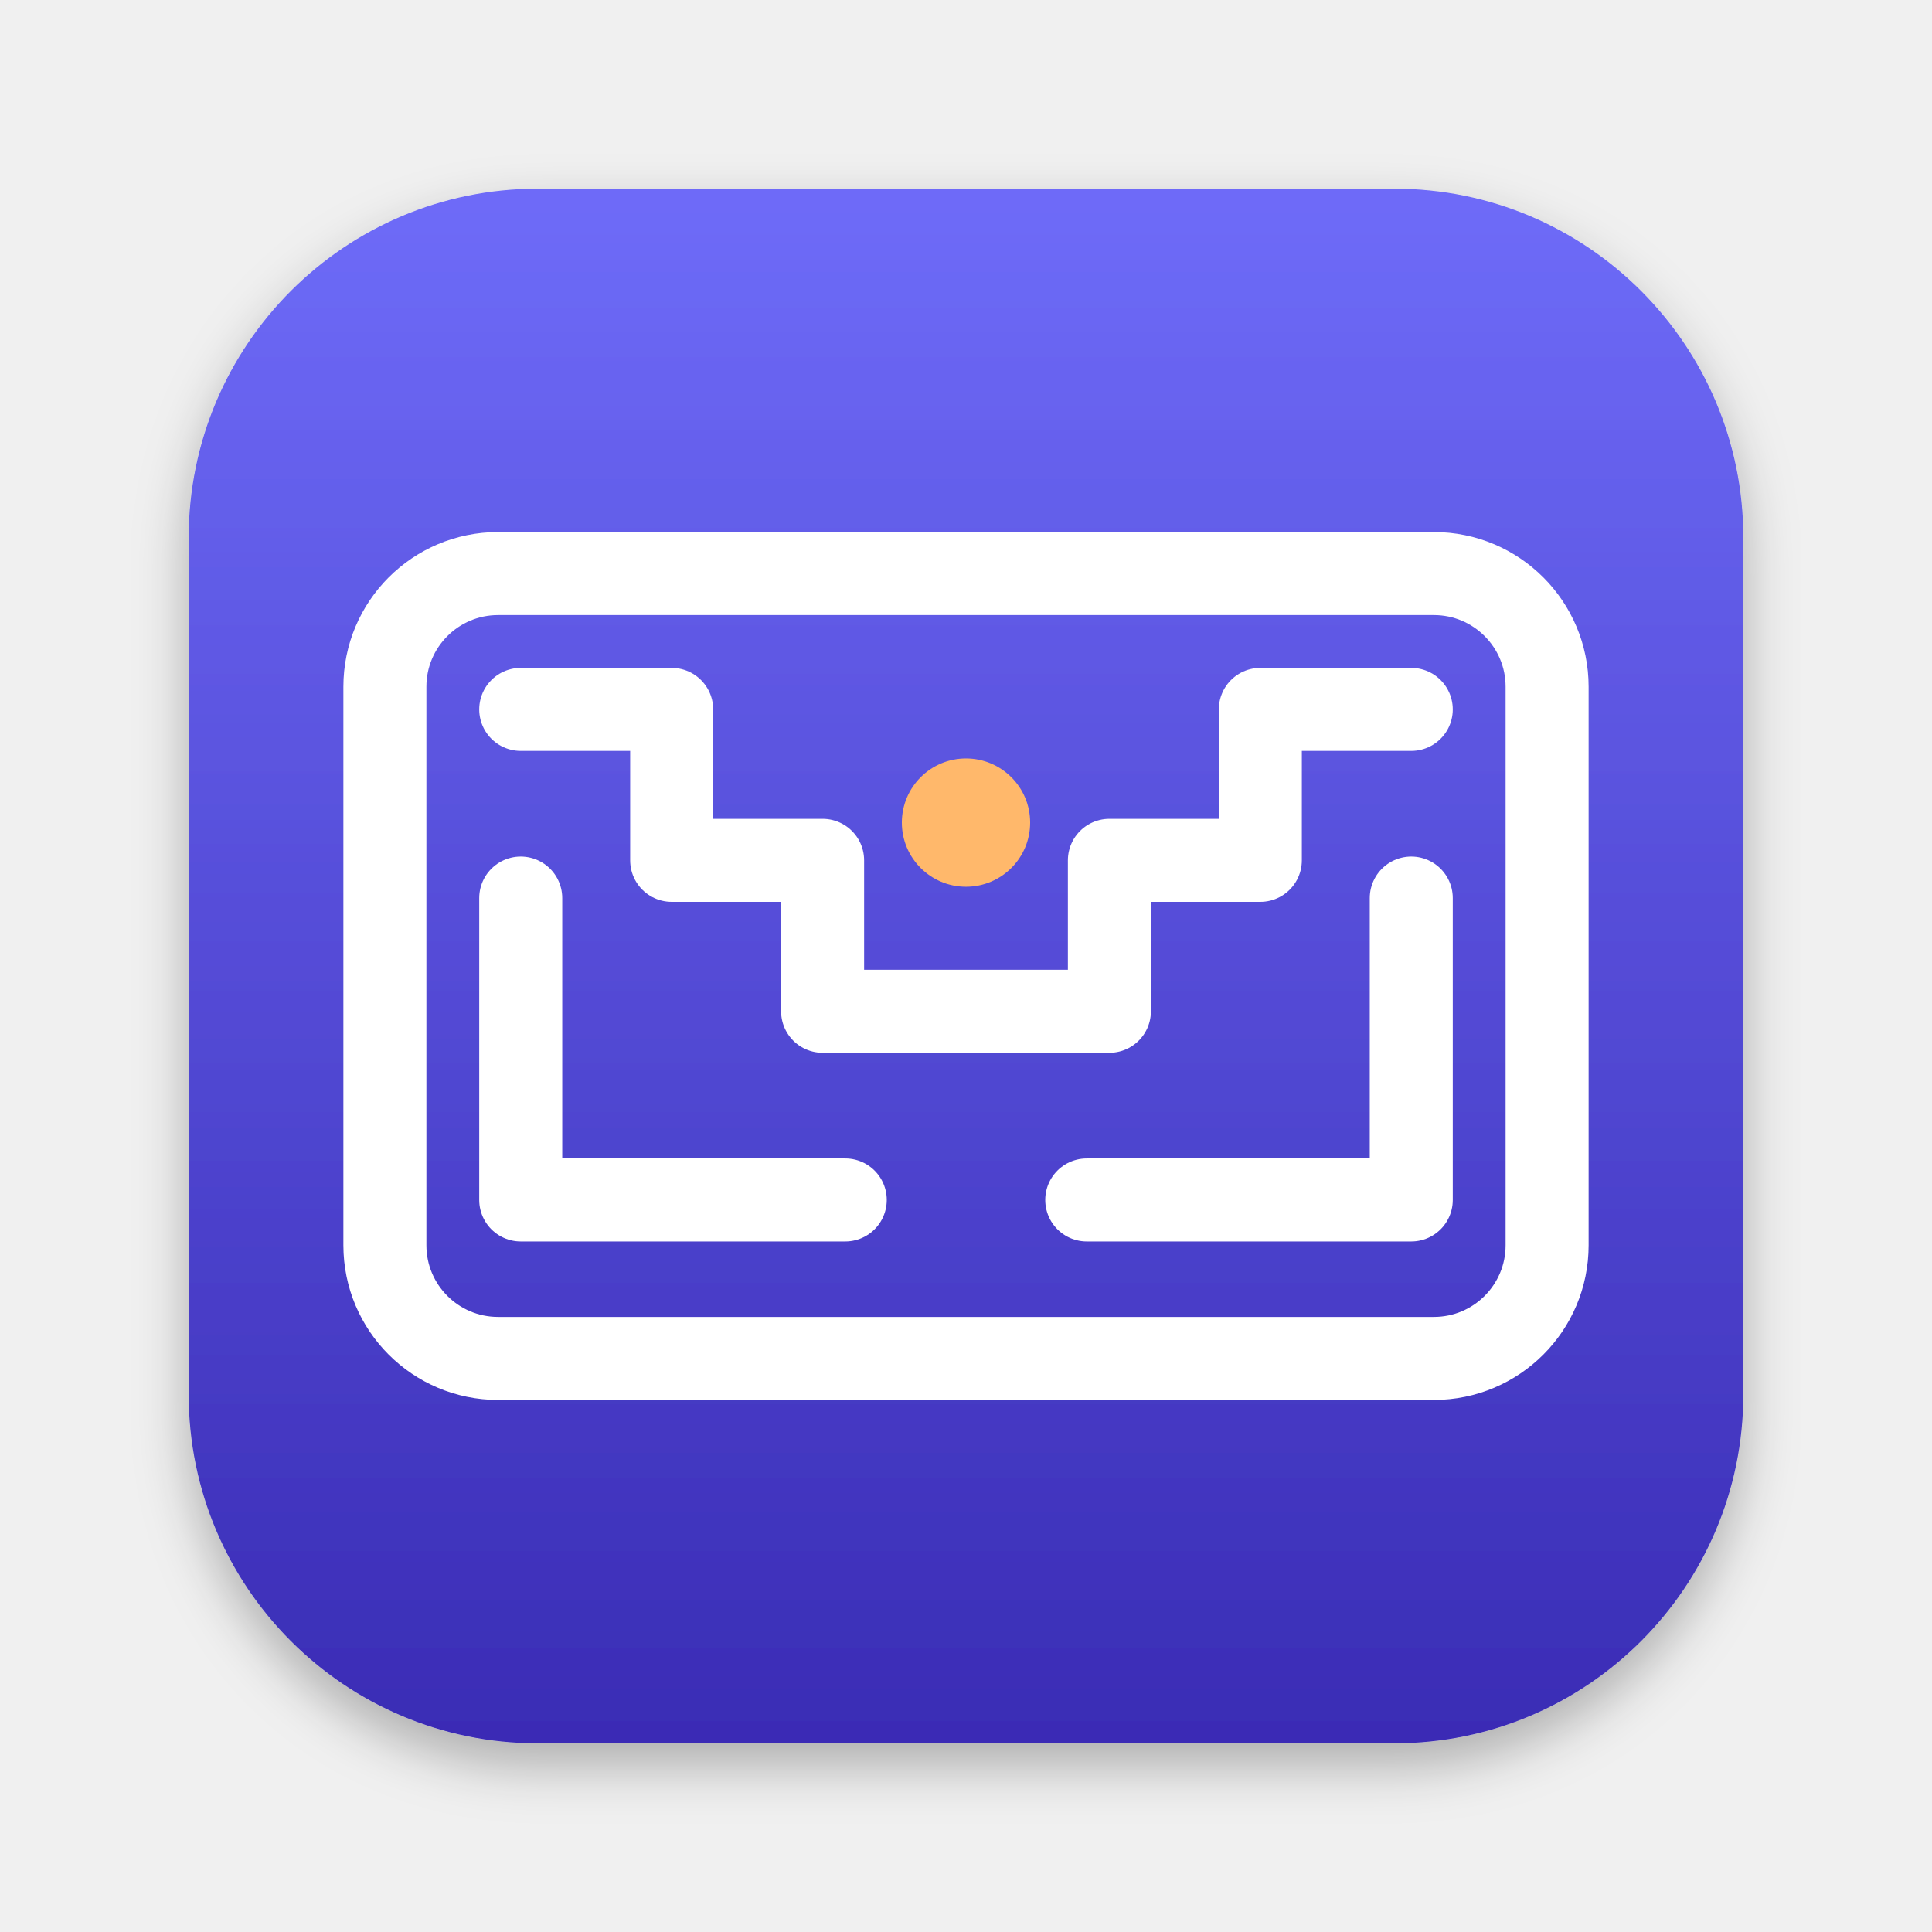
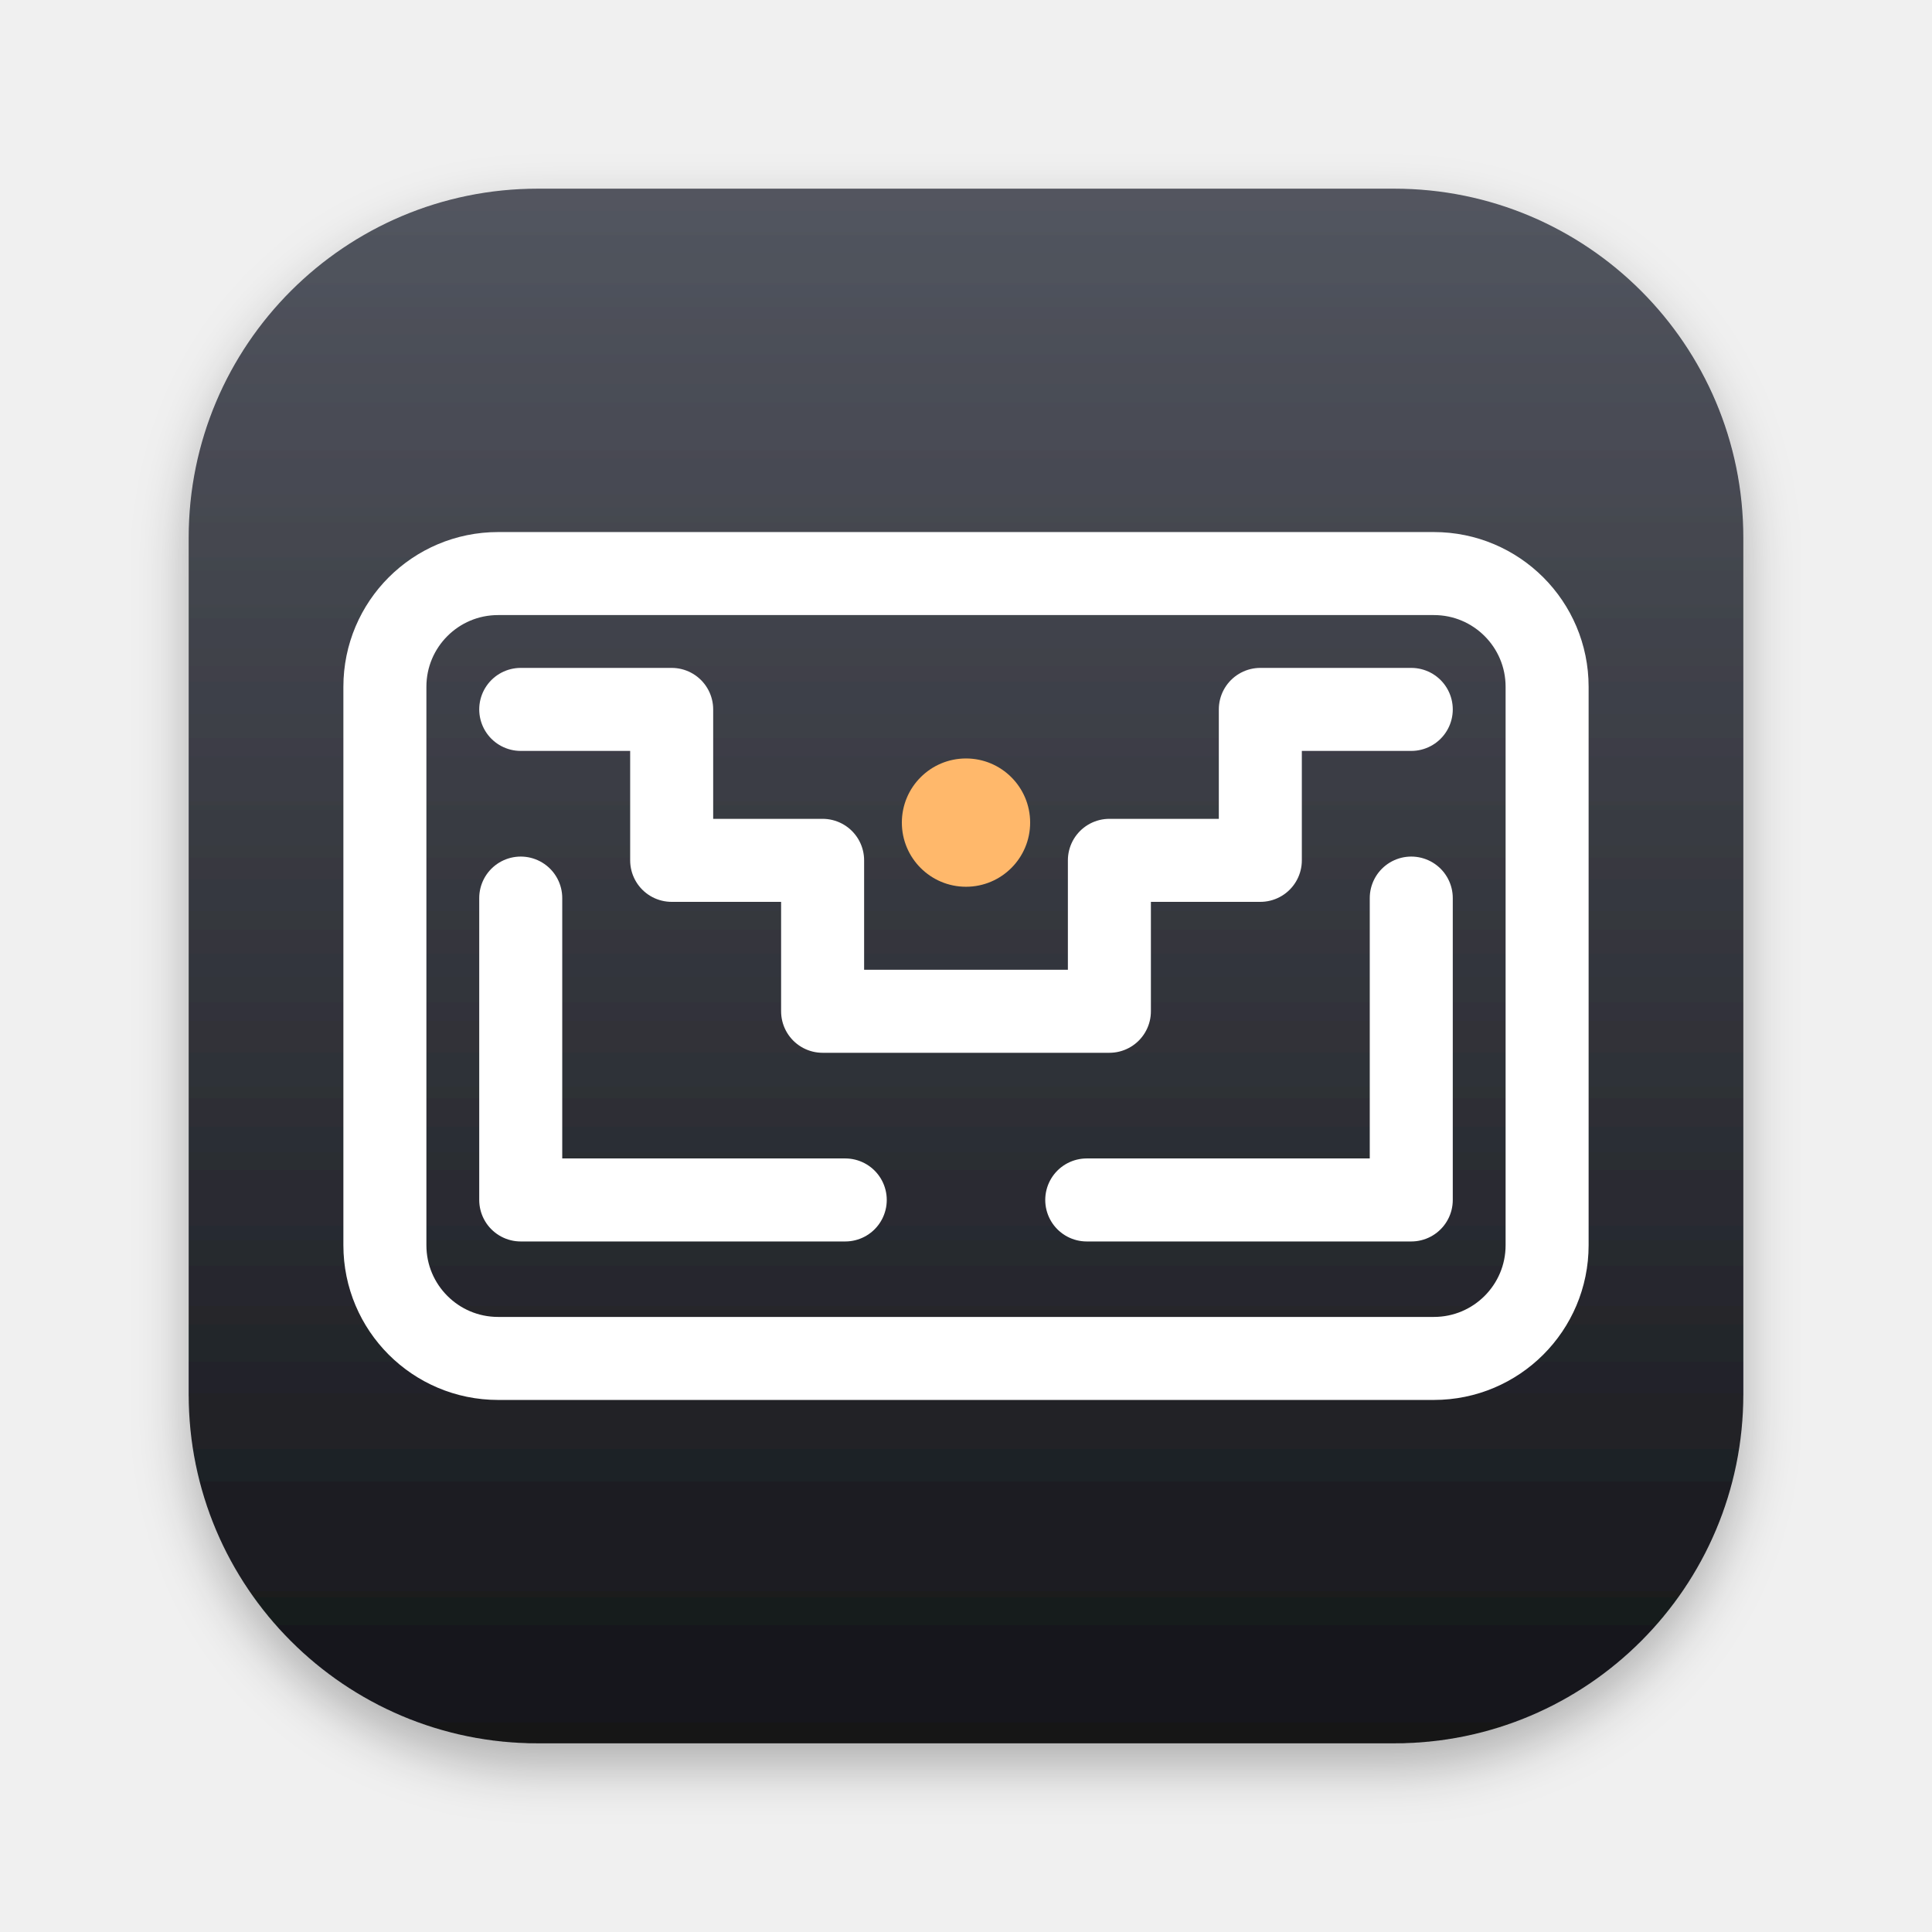
<svg xmlns="http://www.w3.org/2000/svg" width="1024" height="1024" viewBox="0 0 1024 1024">
  <defs>
    <linearGradient id="background" x1="0" y1="0" x2="0" y2="1">
-       <stop offset="0" stop-color="#6E6BF8" />
-       <stop offset="1" stop-color="#3A2CB5" />
+       <stop offset="0" stop-color="#52555F" />
+       <stop offset="1" stop-color="#141519" />
    </linearGradient>
    <filter id="shadow" x="-10%" y="-10%" width="120%" height="125%">
      <feDropShadow dx="0" dy="12" stdDeviation="14" flood-color="#000000" flood-opacity="0.28" />
    </filter>
  </defs>
  <rect x="100" y="100" width="824" height="824" rx="185" fill="url(#background)" filter="url(#shadow)" />
  <g fill="none" stroke="#FFFFFF" stroke-width="44" stroke-linecap="round" stroke-linejoin="round">
    <rect x="204" y="304" width="616" height="416" rx="60" />
    <path d="M276 376 H356 V456 H436 V536 H588 V456 H668 V376 H748" />
    <path d="M276 476 V636 H448" />
    <path d="M576 636 H748 V476" />
  </g>
  <circle cx="512" cy="436" r="34" fill="#FFB86B" />
</svg>
